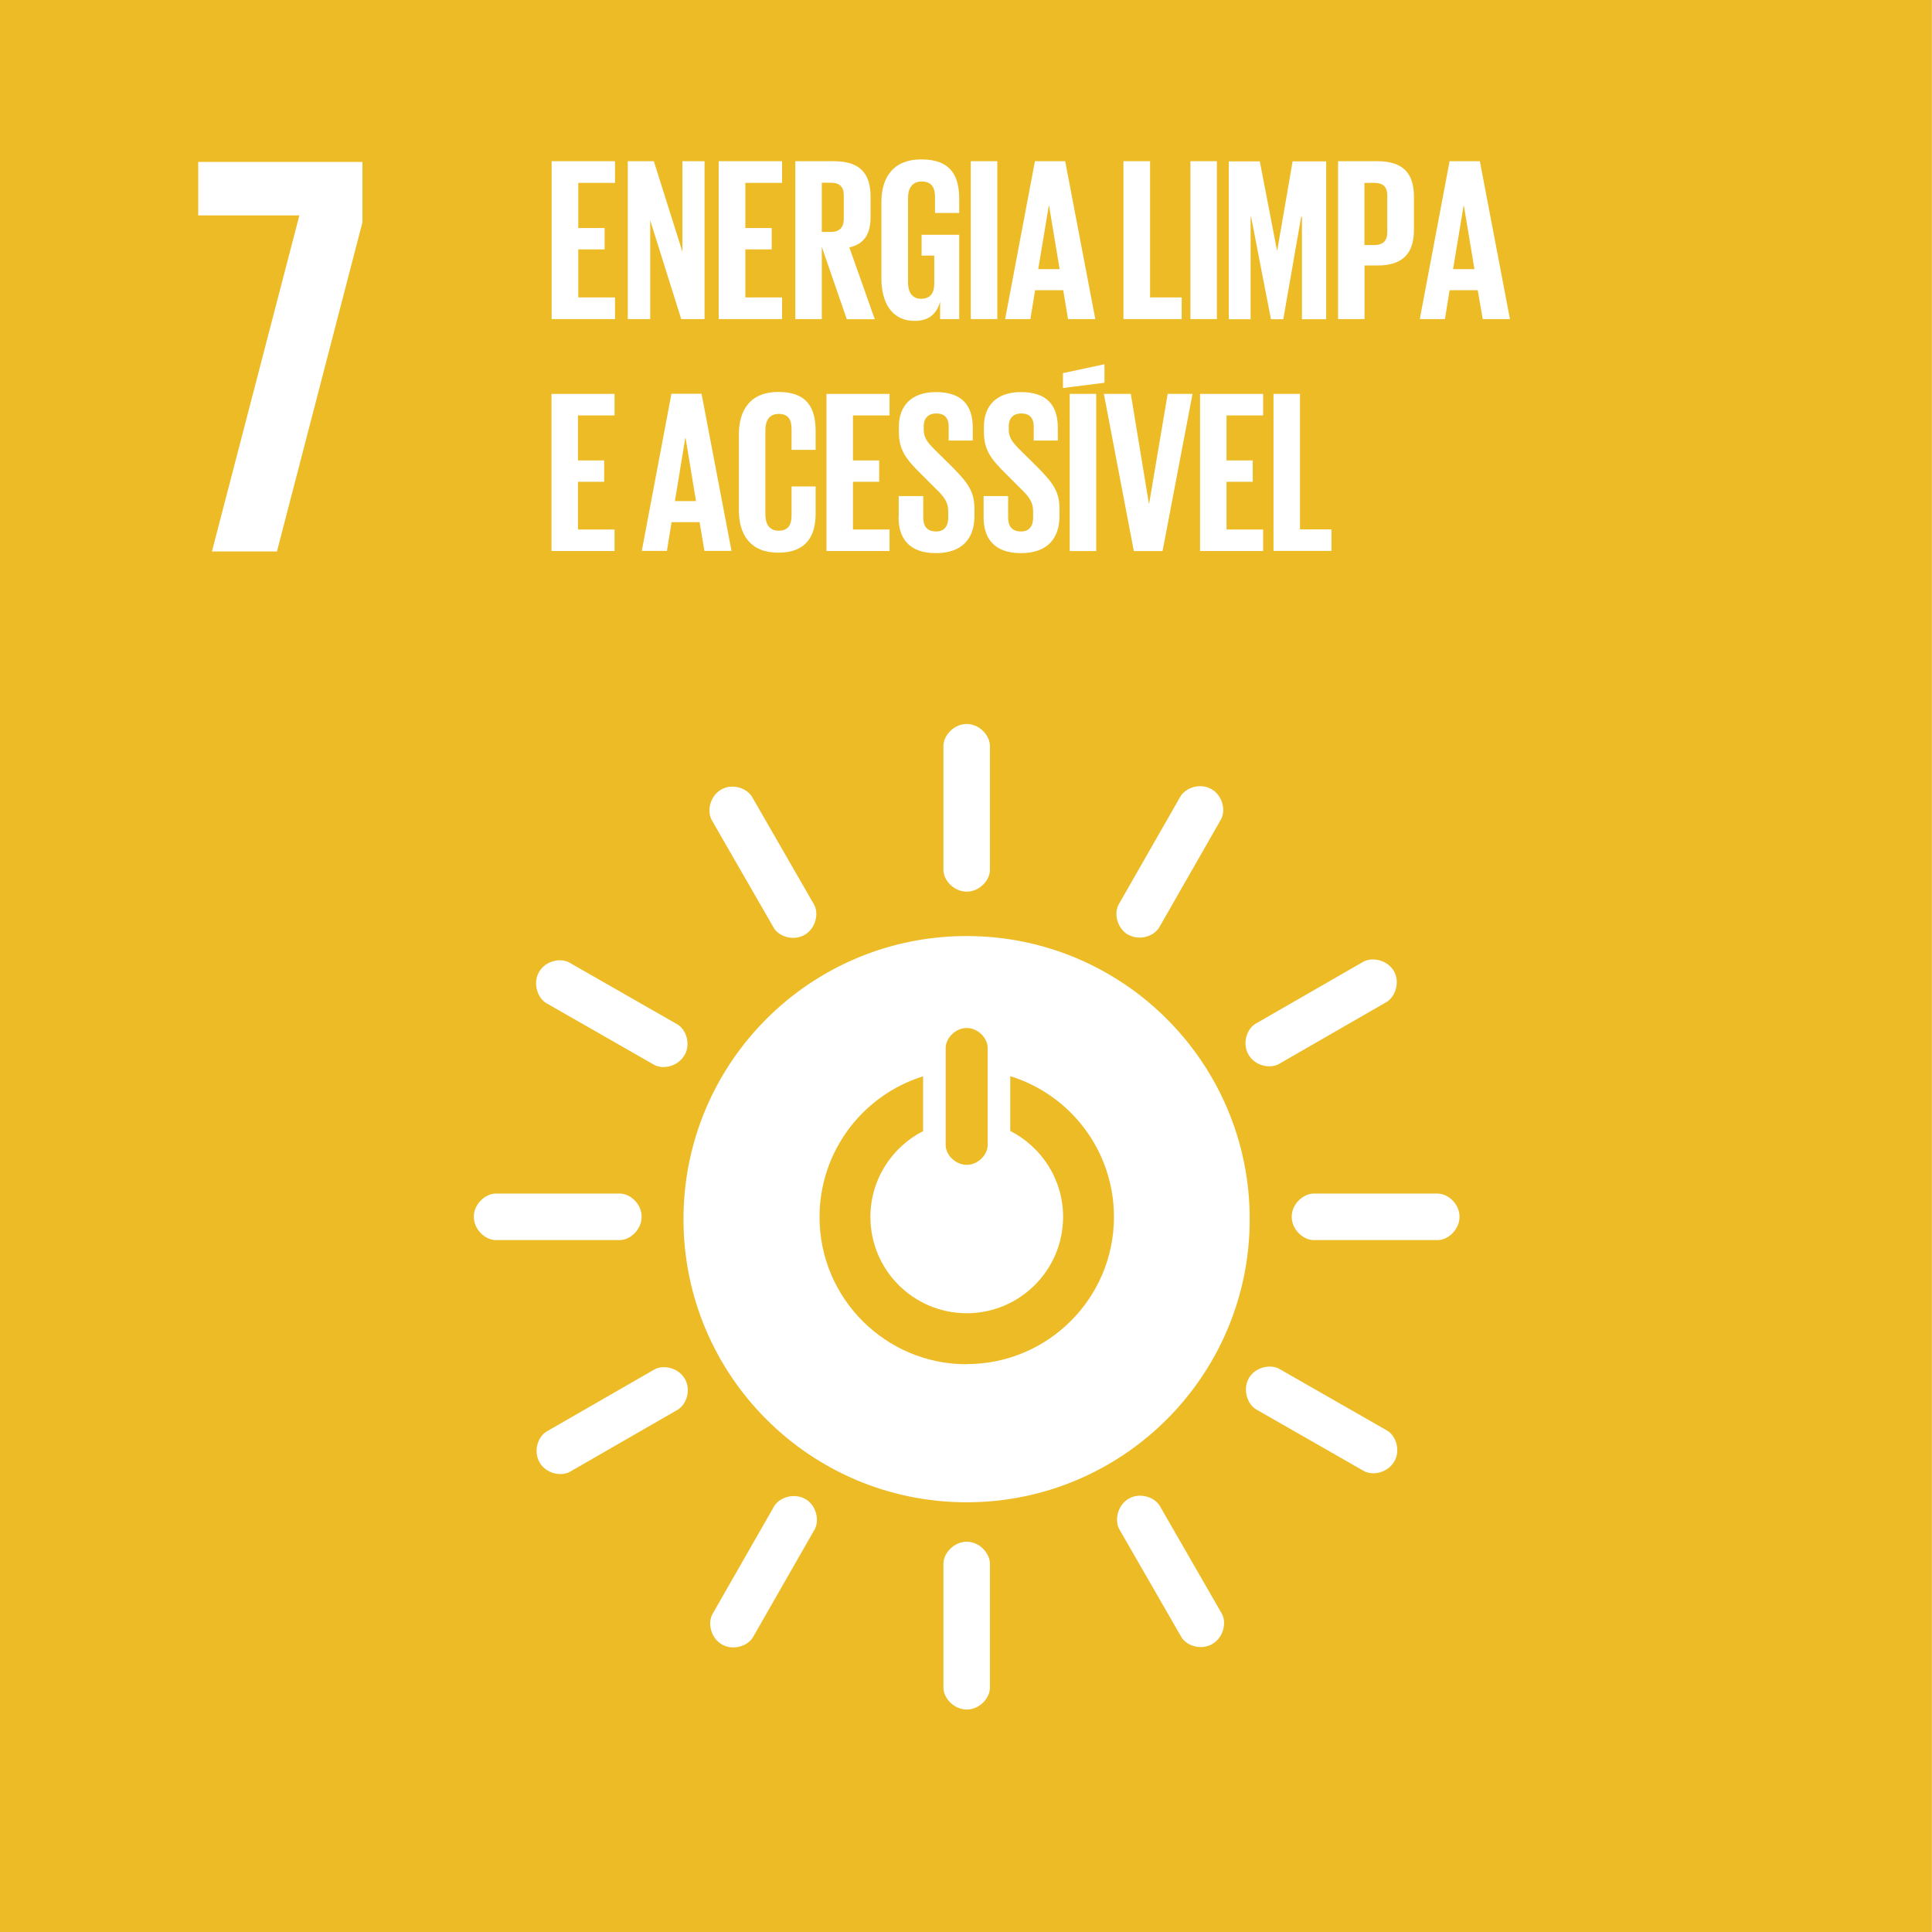
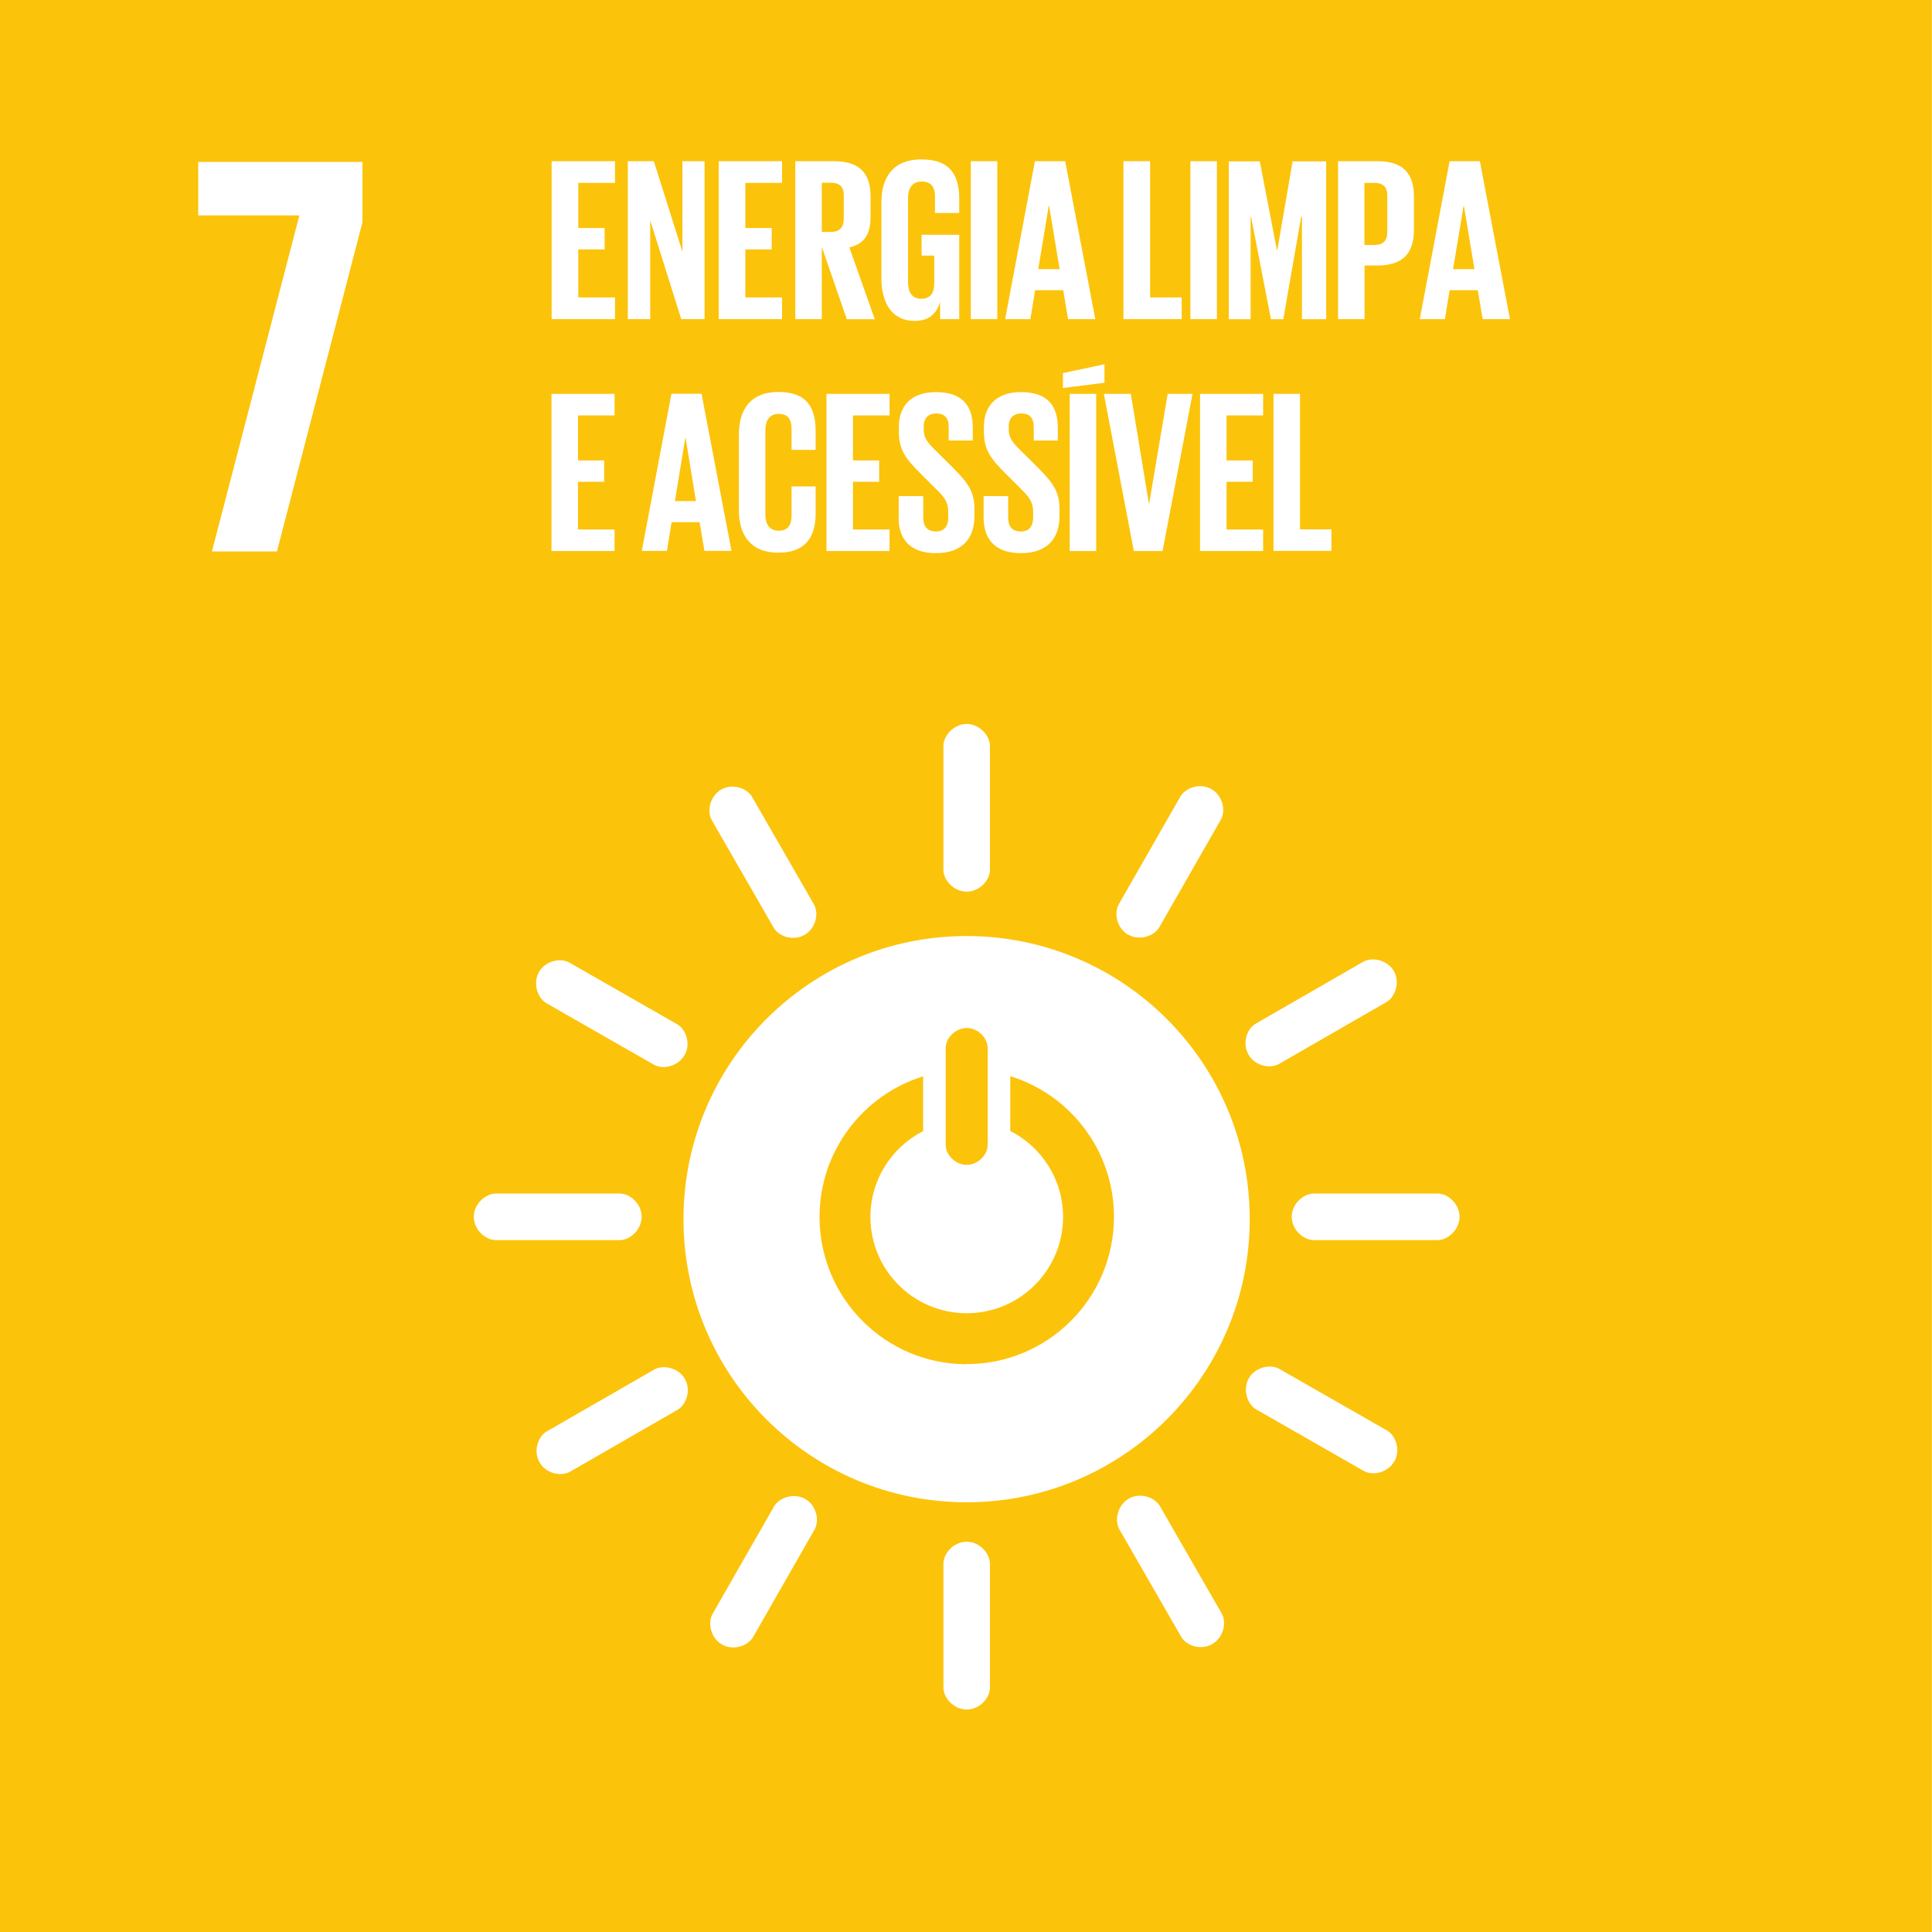
<svg xmlns="http://www.w3.org/2000/svg" id="Camada_2" data-name="Camada 2" viewBox="0 0 128.35 128.36">
  <defs>
    <style>
      .cls-1 {
        fill: #fff;
      }

      .cls-2 {
-         fill: #edbb26;
+         fill: #fcc30b;
      }
    </style>
  </defs>
  <g id="Camada_1-2" data-name="Camada 1">
    <g>
      <rect class="cls-2" x="0" width="128.35" height="128.36" />
      <polygon class="cls-1" points="13.17 14.31 19.89 14.31 14.08 36.64 18.4 36.64 24.08 14.77 24.08 10.76 13.17 10.76 13.17 14.31" />
      <g>
        <path class="cls-1" d="M64.22,62.19c-10.39,0-18.81,8.42-18.81,18.81s8.42,18.81,18.81,18.81,18.81-8.42,18.81-18.81-8.42-18.81-18.81-18.81M62.83,69.62c0-.63.63-1.32,1.4-1.32s1.39.69,1.39,1.32v6.46c0,.62-.62,1.31-1.39,1.31s-1.4-.68-1.4-1.31v-6.46ZM64.23,90.64c-5.4,0-9.78-4.38-9.78-9.78,0-4.39,2.89-8.11,6.88-9.35v3.64c-2.07,1.06-3.5,3.21-3.5,5.7,0,3.54,2.87,6.4,6.4,6.4s6.4-2.87,6.4-6.4c0-2.5-1.43-4.65-3.51-5.71v-3.64c3.99,1.23,6.89,4.95,6.89,9.35,0,5.4-4.38,9.78-9.79,9.78" />
        <path class="cls-1" d="M42.63,80.84c0-.85-.75-1.54-1.45-1.54h-8.24c-.69,0-1.46.69-1.46,1.54s.76,1.55,1.46,1.55h8.24c.69,0,1.45-.7,1.45-1.55" />
        <path class="cls-1" d="M96.97,80.84c0-.85-.76-1.54-1.45-1.54h-8.24c-.69,0-1.46.69-1.46,1.54s.76,1.55,1.46,1.55h8.24c.69,0,1.45-.7,1.45-1.55" />
        <path class="cls-1" d="M64.23,59.24c.85,0,1.54-.76,1.54-1.44v-8.24c0-.69-.69-1.46-1.54-1.46s-1.55.76-1.55,1.46v8.24c0,.69.7,1.44,1.55,1.44" />
        <path class="cls-1" d="M64.23,113.58c.85,0,1.54-.76,1.54-1.45v-8.24c0-.69-.69-1.46-1.54-1.46s-1.55.76-1.55,1.46v8.24c0,.69.7,1.45,1.55,1.45" />
        <path class="cls-1" d="M45.48,70.11c.43-.74.11-1.72-.49-2.06l-7.15-4.09c-.6-.35-1.61-.12-2.03.62-.42.74-.11,1.72.49,2.07l7.15,4.09c.6.34,1.6.11,2.02-.63" />
        <path class="cls-1" d="M92.64,97.1c.42-.74.11-1.72-.49-2.06l-7.15-4.09c-.6-.34-1.61-.12-2.03.62-.42.74-.11,1.72.49,2.07l7.15,4.09c.6.34,1.6.11,2.02-.63" />
        <path class="cls-1" d="M74.96,62.1c.74.42,1.71.11,2.06-.49l4.09-7.15c.35-.6.12-1.61-.62-2.03-.74-.43-1.72-.11-2.07.5l-4.09,7.15c-.34.6-.12,1.6.63,2.03" />
        <path class="cls-1" d="M47.97,109.26c.74.42,1.71.11,2.06-.49l4.09-7.15c.34-.6.12-1.61-.62-2.03-.74-.42-1.72-.11-2.07.49l-4.09,7.15c-.34.6-.12,1.6.63,2.03" />
        <path class="cls-1" d="M53.46,62.11c.74-.43.96-1.42.62-2.02l-4.11-7.14c-.35-.6-1.32-.92-2.06-.49-.74.43-.96,1.43-.62,2.03l4.11,7.14c.34.6,1.32.91,2.06.48" />
        <path class="cls-1" d="M80.55,109.22c.74-.43.96-1.42.62-2.02l-4.11-7.14c-.35-.6-1.33-.92-2.07-.49-.74.43-.96,1.43-.62,2.04l4.11,7.14c.34.6,1.32.91,2.06.48" />
        <path class="cls-1" d="M82.95,70.07c.42.74,1.42.96,2.02.62l7.14-4.11c.6-.35.92-1.33.5-2.06-.43-.74-1.43-.96-2.04-.62l-7.14,4.11c-.6.34-.91,1.32-.48,2.06" />
        <path class="cls-1" d="M35.85,97.16c.42.74,1.42.96,2.02.62l7.14-4.11c.6-.35.92-1.32.49-2.06-.42-.74-1.43-.96-2.03-.62l-7.14,4.11c-.6.34-.91,1.32-.48,2.06" />
      </g>
      <g>
        <path class="cls-1" d="M36.65,10.71h4.21v1.44h-2.44v3h1.75v1.42h-1.75v3.19h2.44v1.44h-4.21v-10.49Z" />
        <path class="cls-1" d="M43.2,14.61v6.59h-1.49v-10.49h1.73l1.9,6.02v-6.02h1.47v10.49h-1.55l-2.07-6.59Z" />
        <path class="cls-1" d="M47.75,10.71h4.21v1.44h-2.44v3h1.75v1.42h-1.75v3.19h2.44v1.44h-4.21v-10.49Z" />
      </g>
      <g>
        <path class="cls-1" d="M54.6,16.39v4.81h-1.76v-10.49h2.57c1.78,0,2.43.88,2.43,2.35v1.35c0,1.13-.4,1.79-1.41,2.03l1.69,4.77h-1.86l-1.66-4.81ZM54.6,12.15v3.26h.59c.6,0,.87-.31.87-.87v-1.55c0-.57-.26-.85-.87-.85h-.59Z" />
        <path class="cls-1" d="M61.22,15.6h2.51v5.6h-1.27v-1.15c-.23.79-.73,1.27-1.69,1.27-1.52,0-2.21-1.21-2.21-2.83v-5.07c0-1.64.79-2.83,2.65-2.83,1.95,0,2.52,1.08,2.52,2.63v.93h-1.61v-1.07c0-.65-.25-1.02-.88-1.02s-.91.45-.91,1.08v5.63c0,.63.26,1.08.87,1.08.57,0,.87-.33.87-1.01v-1.86h-.84v-1.39Z" />
        <path class="cls-1" d="M64.5,10.71h1.76v10.49h-1.76v-10.49Z" />
        <path class="cls-1" d="M66.78,21.2l1.98-10.49h2.01l2,10.49h-1.81l-.32-1.92h-1.87l-.31,1.92h-1.67ZM68.99,17.88h1.41l-.7-4.21h-.02l-.7,4.21Z" />
        <path class="cls-1" d="M74.65,10.71h1.76v9.05h2.1v1.44h-3.87v-10.49Z" />
        <path class="cls-1" d="M79.09,10.71h1.76v10.49h-1.76v-10.49Z" />
        <path class="cls-1" d="M86.5,14.4h-.05l-1.19,6.81h-.82l-1.32-6.81h-.03v6.81h-1.45v-10.49h2.06l1.14,5.91h.02l1.02-5.91h2.23v10.49h-1.61v-6.81Z" />
        <path class="cls-1" d="M88.89,10.71h2.62c1.78,0,2.43.88,2.43,2.35v2.21c0,1.47-.65,2.37-2.43,2.37h-.85v3.56h-1.76v-10.49ZM90.65,12.15v4.13h.65c.6,0,.87-.29.87-.87v-2.41c0-.57-.26-.85-.87-.85h-.65Z" />
        <path class="cls-1" d="M94.33,21.2l1.98-10.49h2.01l2,10.49h-1.81l-.33-1.92h-1.87l-.31,1.92h-1.67ZM96.55,17.88h1.41l-.7-4.21h-.02l-.7,4.21Z" />
      </g>
      <g>
        <path class="cls-1" d="M36.64,26.17h4.19v1.43h-2.43v2.99h1.74v1.42h-1.74v3.17h2.43v1.43h-4.19v-10.44Z" />
        <path class="cls-1" d="M42.64,36.6l1.97-10.44h2l1.99,10.44h-1.8l-.32-1.91h-1.86l-.31,1.91h-1.66ZM44.84,33.29h1.4l-.69-4.19h-.02l-.69,4.19Z" />
        <path class="cls-1" d="M49.09,33.91v-5.05c0-1.63.77-2.82,2.62-2.82,1.94,0,2.48,1.08,2.48,2.62v1.23h-1.6v-1.37c0-.65-.22-1.02-.85-1.02s-.89.45-.89,1.08v5.6c0,.63.26,1.08.89,1.08s.85-.4.85-1.02v-1.92h1.6v1.8c0,1.49-.62,2.6-2.48,2.6s-2.62-1.2-2.62-2.82Z" />
        <path class="cls-1" d="M54.91,26.17h4.19v1.43h-2.43v2.99h1.74v1.42h-1.74v3.17h2.43v1.43h-4.19v-10.44Z" />
        <path class="cls-1" d="M59.71,34.36v-1.4h1.63v1.43c0,.58.26.92.86.92.55,0,.8-.37.8-.92v-.4c0-.6-.25-.97-.79-1.48l-1.03-1.03c-1-.99-1.46-1.59-1.46-2.79v-.35c0-1.29.75-2.29,2.46-2.29s2.45.86,2.45,2.37v.85h-1.6v-.91c0-.6-.28-.89-.83-.89-.49,0-.83.28-.83.86v.22c0,.58.32.92.83,1.42l1.12,1.11c.95.97,1.42,1.55,1.42,2.71v.51c0,1.43-.77,2.45-2.56,2.45s-2.48-1-2.48-2.37Z" />
        <path class="cls-1" d="M65.35,34.36v-1.4h1.63v1.43c0,.58.26.92.86.92.55,0,.8-.37.8-.92v-.4c0-.6-.25-.97-.78-1.48l-1.03-1.03c-1-.99-1.46-1.59-1.46-2.79v-.35c0-1.29.75-2.29,2.46-2.29s2.45.86,2.45,2.37v.85h-1.6v-.91c0-.6-.28-.89-.83-.89-.49,0-.83.28-.83.86v.22c0,.58.32.92.83,1.42l1.12,1.11c.95.97,1.42,1.55,1.42,2.71v.51c0,1.43-.77,2.45-2.56,2.45s-2.48-1-2.48-2.37Z" />
        <path class="cls-1" d="M73.38,25.43l-2.76.35v-.99l2.76-.59v1.22ZM71.07,26.17h1.76v10.44h-1.76v-10.44Z" />
        <path class="cls-1" d="M79.23,26.17l-1.99,10.44h-1.91l-1.99-10.44h1.79l1.2,7.28h.02l1.23-7.28h1.65Z" />
        <path class="cls-1" d="M79.73,26.17h4.19v1.43h-2.43v2.99h1.74v1.42h-1.74v3.17h2.43v1.43h-4.19v-10.44Z" />
        <path class="cls-1" d="M84.62,26.17h1.75v9h2.09v1.43h-3.85v-10.44Z" />
      </g>
    </g>
  </g>
</svg>
